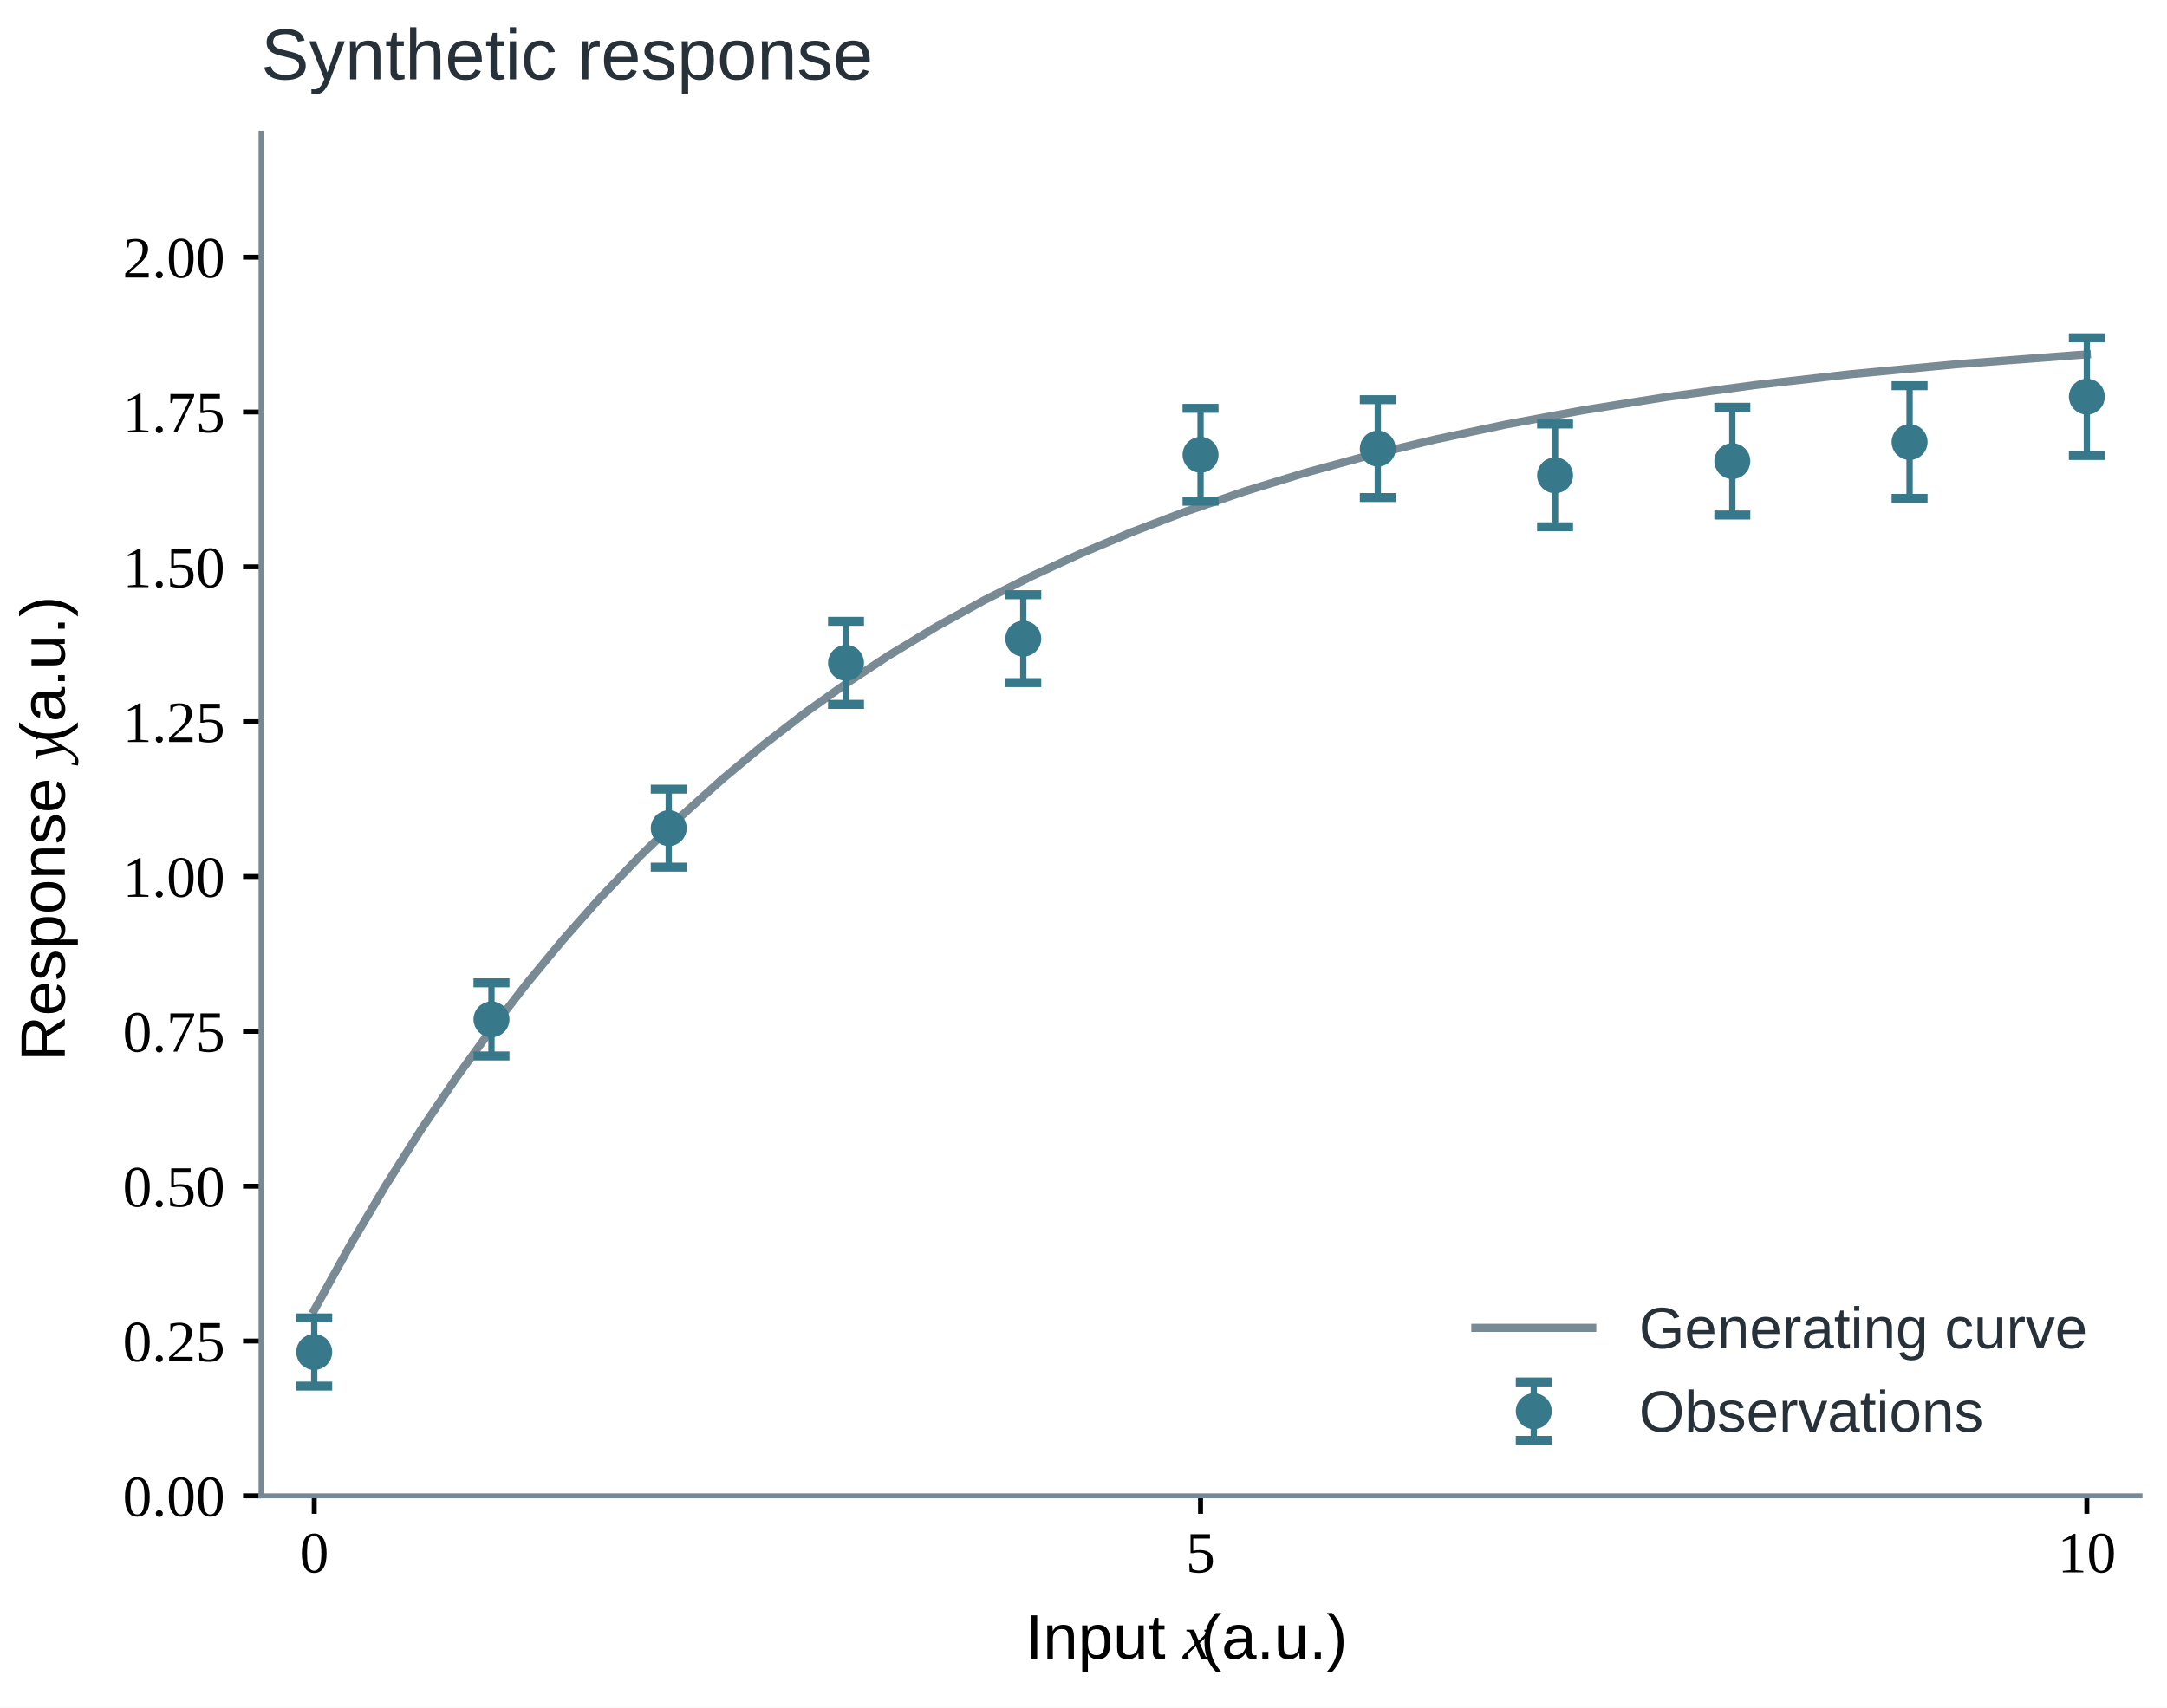
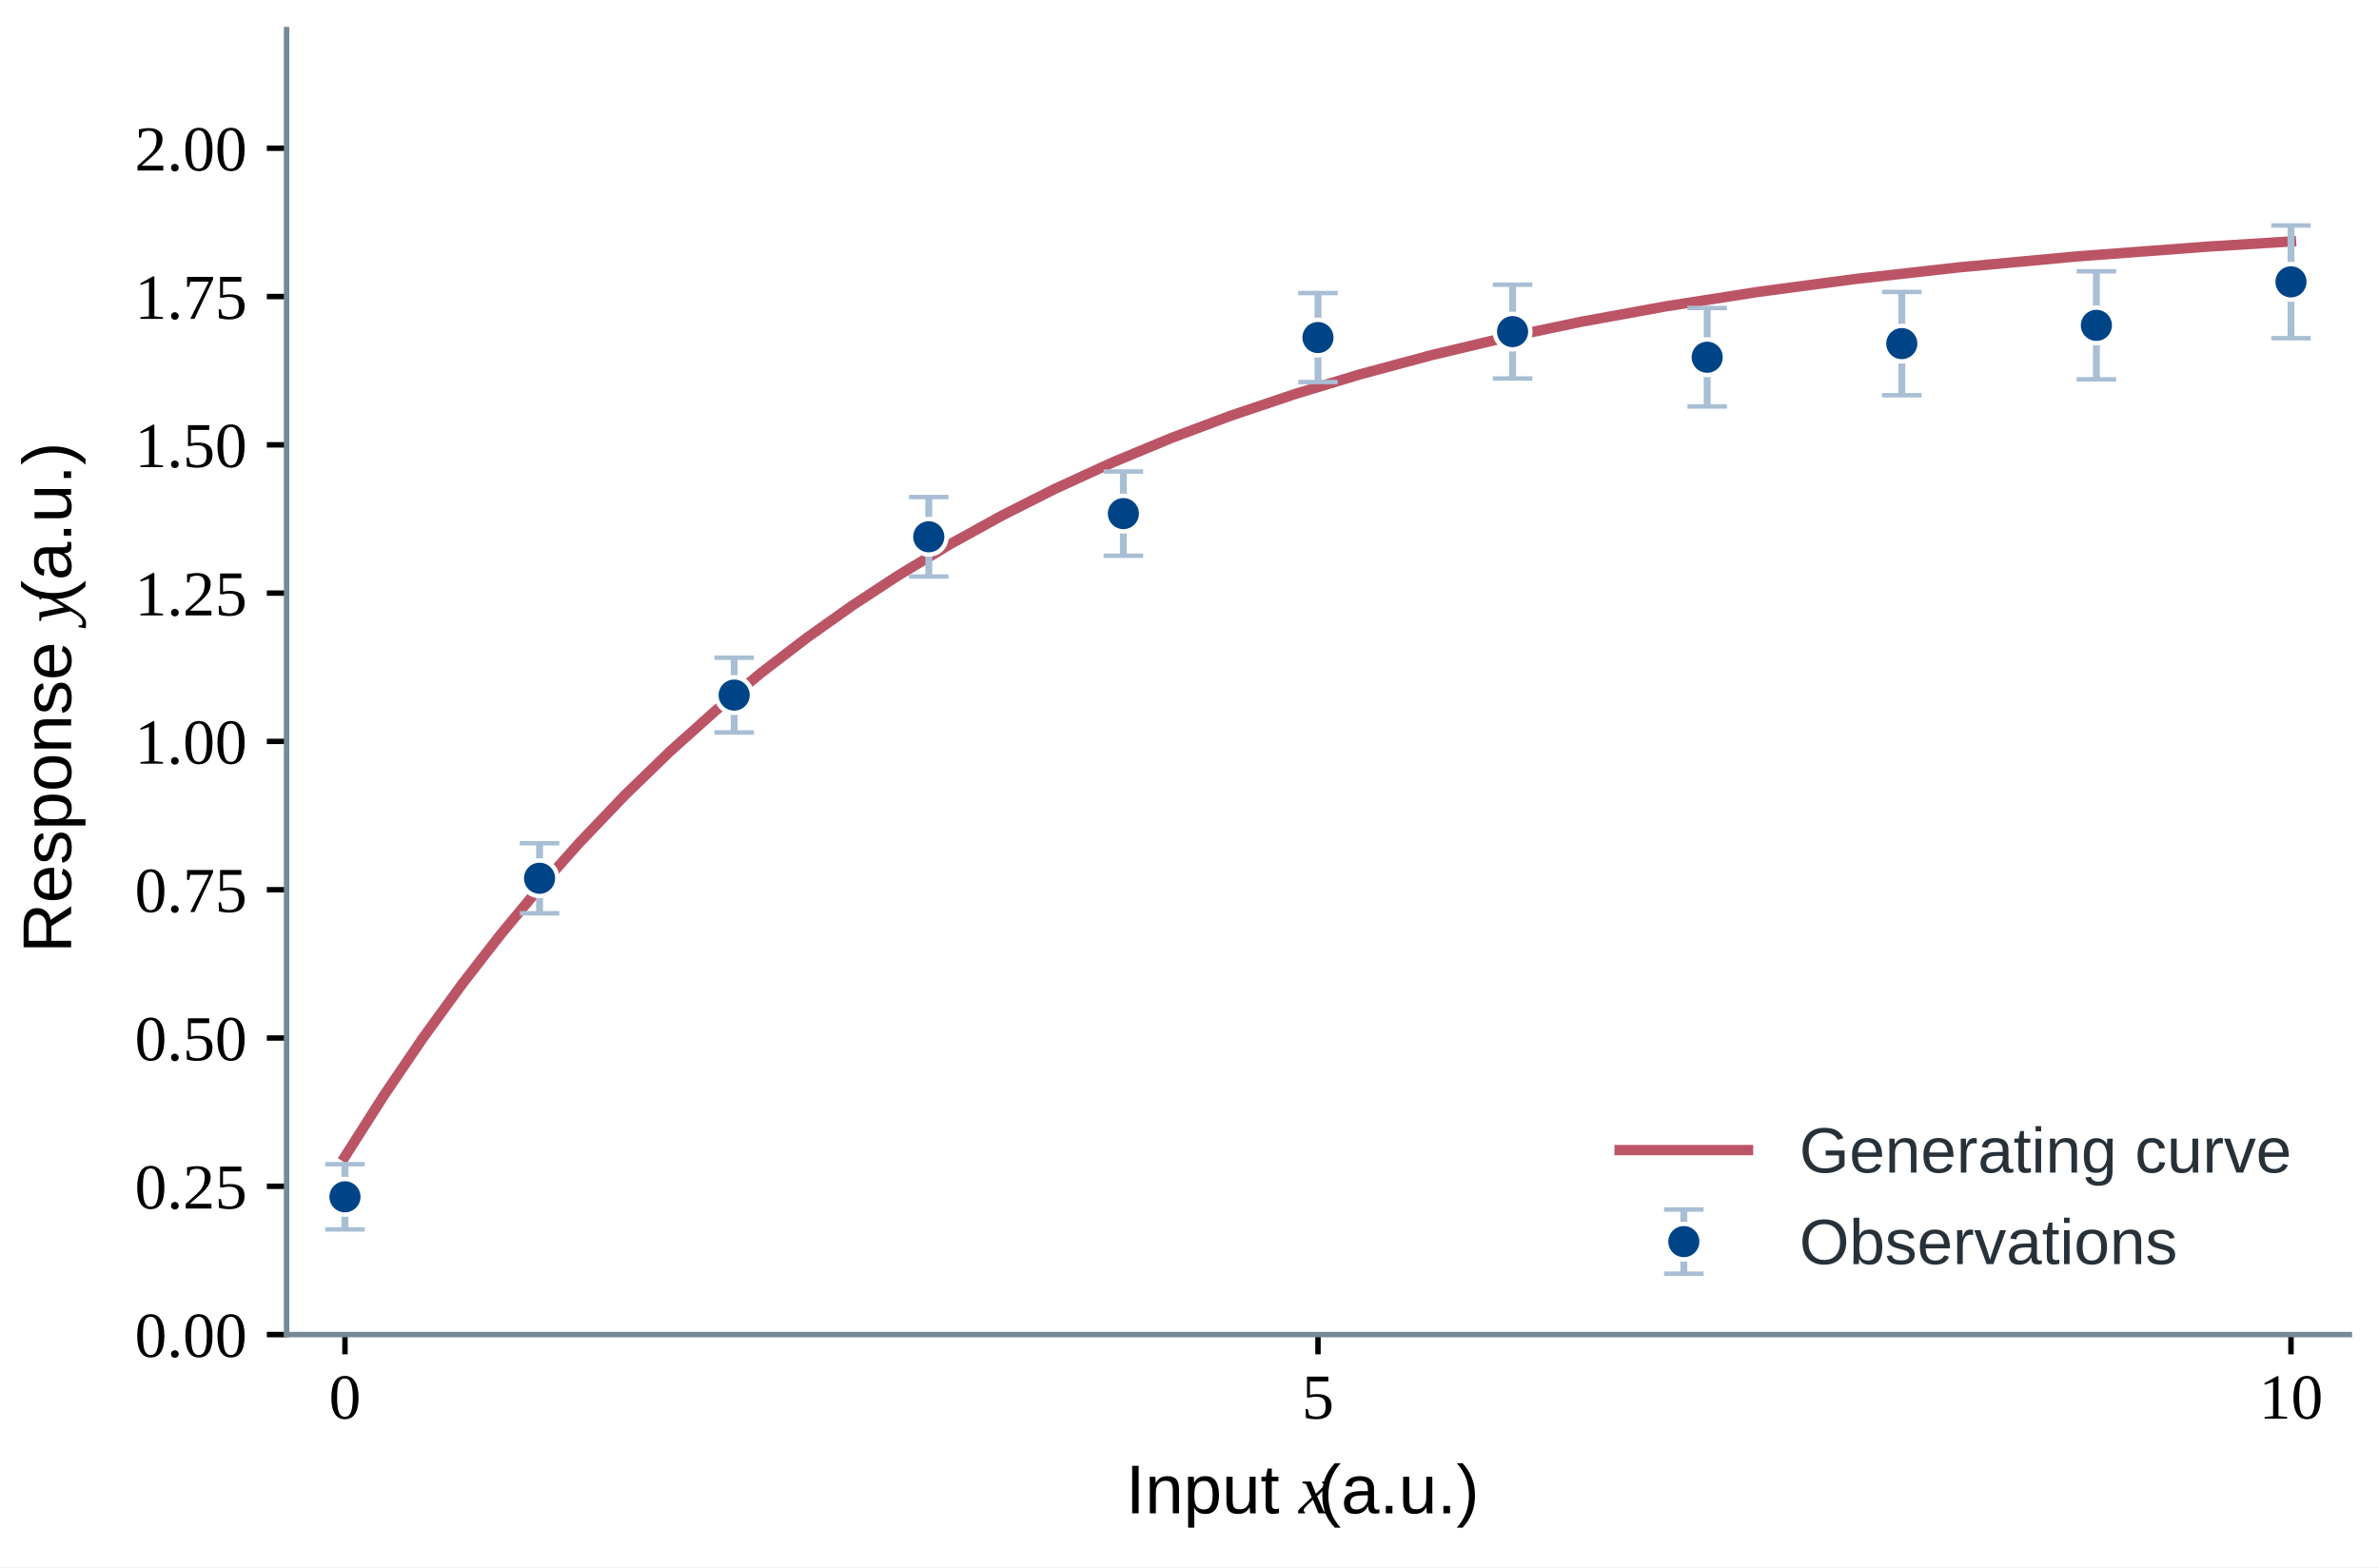
- <svg xmlns="http://www.w3.org/2000/svg" xmlns:xlink="http://www.w3.org/1999/xlink" width="240.945pt" height="189.921pt" viewBox="0 0 240.945 189.921" version="1.1">
+ <svg xmlns="http://www.w3.org/2000/svg" xmlns:xlink="http://www.w3.org/1999/xlink" width="240.945pt" height="158.74pt" viewBox="0 0 240.945 158.74" version="1.1">
  <defs>
    <style type="text/css">*{stroke-linejoin: round; stroke-linecap: butt}</style>
  </defs>
  <g id="figure_1">
    <g id="patch_1">
-       <path d="M 0 189.921 L 240.945 189.921 L 240.945 0 L 0 0 z " style="fill: #ffffff" />
+       <path d="M 0 158.74 L 240.945 158.74 L 240.945 0 L 0 0 z " style="fill: #ffffff" />
    </g>
    <g id="axes_1">
      <g id="patch_2">
-         <path d="M 29.025 166.367 L 237.945 166.367 L 237.945 14.824 L 29.025 14.824 z " style="fill: #ffffff" />
+         <path d="M 29.025 135.186 L 237.945 135.186 L 237.945 3 L 29.025 3 z " style="fill: #ffffff" />
      </g>
      <g id="matplotlib.axis_1">
        <g id="xtick_1">
          <g id="line2d_1">
            <defs>
-               <path id="mc60dbab31f" d="M 0 0 L 0 2 " style="stroke: #000000; stroke-width: 0.55" />
+               <path id="m2c79ad451a" d="M 0 0 L 0 2 " style="stroke: #000000; stroke-width: 0.55" />
            </defs>
            <g>
-               <use xlink:href="#mc60dbab31f" x="34.938" y="166.367" style="stroke: #000000; stroke-width: 0.55" />
+               <use xlink:href="#m2c79ad451a" x="34.938" y="135.186" style="stroke: #000000; stroke-width: 0.55" />
            </g>
          </g>
          <g id="text_1">
-             <text style="font: 6.5px 'Times New Roman'; text-anchor: middle" x="34.938" y="174.881" transform="rotate(-0 34.93805 174.8806)">0</text>
+             <text style="font: 6.5px 'Times New Roman'; text-anchor: middle" x="34.938" y="143.7" transform="rotate(-0 34.93805 143.6995)">0</text>
          </g>
        </g>
        <g id="xtick_2">
          <g id="line2d_2">
            <g>
-               <use xlink:href="#mc60dbab31f" x="133.485" y="166.367" style="stroke: #000000; stroke-width: 0.55" />
+               <use xlink:href="#m2c79ad451a" x="133.485" y="135.186" style="stroke: #000000; stroke-width: 0.55" />
            </g>
          </g>
          <g id="text_2">
-             <text style="font: 6.5px 'Times New Roman'; text-anchor: middle" x="133.485" y="174.881" transform="rotate(-0 133.4849 174.8806)">5</text>
+             <text style="font: 6.5px 'Times New Roman'; text-anchor: middle" x="133.485" y="143.7" transform="rotate(-0 133.4849 143.6995)">5</text>
          </g>
        </g>
        <g id="xtick_3">
          <g id="line2d_3">
            <g>
-               <use xlink:href="#mc60dbab31f" x="232.032" y="166.367" style="stroke: #000000; stroke-width: 0.55" />
+               <use xlink:href="#m2c79ad451a" x="232.032" y="135.186" style="stroke: #000000; stroke-width: 0.55" />
            </g>
          </g>
          <g id="text_3">
-             <text style="font: 6.5px 'Times New Roman'; text-anchor: middle" x="232.032" y="174.881" transform="rotate(-0 232.0318 174.8806)">10</text>
+             <text style="font: 6.5px 'Times New Roman'; text-anchor: middle" x="232.032" y="143.7" transform="rotate(-0 232.0318 143.6995)">10</text>
          </g>
        </g>
        <g id="text_4">
-           <g transform="translate(114.0249 185.381)">
+           <g transform="translate(114.0249 154.1999)">
            <text>
              <tspan style="font: 7px 'Arial'" x="0 1.945 5.838 9.731 13.624 15.569 20.621 22.565 24.896 28.79 30.734 34.627 36.572" y="-0.906">Input  (a.u.)</tspan>
              <tspan style="font: italic 7px 'Times New Roman'" x="17.514" y="-0.906">x</tspan>
            </text>
          </g>
        </g>
      </g>
      <g id="matplotlib.axis_2">
        <g id="ytick_1">
          <g id="line2d_4">
            <defs>
-               <path id="m81128183dc" d="M 0 0 L -2 0 " style="stroke: #000000; stroke-width: 0.55" />
+               <path id="m877587cfe2" d="M 0 0 L -2 0 " style="stroke: #000000; stroke-width: 0.55" />
            </defs>
            <g>
-               <use xlink:href="#m81128183dc" x="29.025" y="166.367" style="stroke: #000000; stroke-width: 0.55" />
+               <use xlink:href="#m877587cfe2" x="29.025" y="135.186" style="stroke: #000000; stroke-width: 0.55" />
            </g>
          </g>
          <g id="text_5">
-             <text style="font: 6.5px 'Times New Roman'; text-anchor: end" x="25.025" y="168.624" transform="rotate(-0 25.02524 168.6239)">0.00</text>
+             <text style="font: 6.5px 'Times New Roman'; text-anchor: end" x="25.025" y="137.443" transform="rotate(-0 25.02524 137.4428)">0.00</text>
          </g>
        </g>
        <g id="ytick_2">
          <g id="line2d_5">
            <g>
-               <use xlink:href="#m81128183dc" x="29.025" y="149.146" style="stroke: #000000; stroke-width: 0.55" />
+               <use xlink:href="#m877587cfe2" x="29.025" y="120.165" style="stroke: #000000; stroke-width: 0.55" />
            </g>
          </g>
          <g id="text_6">
-             <text style="font: 6.5px 'Times New Roman'; text-anchor: end" x="25.025" y="151.403" transform="rotate(-0 25.02524 151.4031)">0.25</text>
+             <text style="font: 6.5px 'Times New Roman'; text-anchor: end" x="25.025" y="122.422" transform="rotate(-0 25.02524 122.4217)">0.25</text>
          </g>
        </g>
        <g id="ytick_3">
          <g id="line2d_6">
            <g>
-               <use xlink:href="#m81128183dc" x="29.025" y="131.926" style="stroke: #000000; stroke-width: 0.55" />
+               <use xlink:href="#m877587cfe2" x="29.025" y="105.144" style="stroke: #000000; stroke-width: 0.55" />
            </g>
          </g>
          <g id="text_7">
-             <text style="font: 6.5px 'Times New Roman'; text-anchor: end" x="25.025" y="134.182" transform="rotate(-0 25.02524 134.1823)">0.50</text>
+             <text style="font: 6.5px 'Times New Roman'; text-anchor: end" x="25.025" y="107.401" transform="rotate(-0 25.02524 107.4006)">0.50</text>
          </g>
        </g>
        <g id="ytick_4">
          <g id="line2d_7">
            <g>
-               <use xlink:href="#m81128183dc" x="29.025" y="114.705" style="stroke: #000000; stroke-width: 0.55" />
+               <use xlink:href="#m877587cfe2" x="29.025" y="90.123" style="stroke: #000000; stroke-width: 0.55" />
            </g>
          </g>
          <g id="text_8">
-             <text style="font: 6.5px 'Times New Roman'; text-anchor: end" x="25.025" y="116.961" transform="rotate(-0 25.02524 116.9615)">0.75</text>
+             <text style="font: 6.5px 'Times New Roman'; text-anchor: end" x="25.025" y="92.379" transform="rotate(-0 25.02524 92.37945)">0.75</text>
          </g>
        </g>
        <g id="ytick_5">
          <g id="line2d_8">
            <g>
-               <use xlink:href="#m81128183dc" x="29.025" y="97.484" style="stroke: #000000; stroke-width: 0.55" />
+               <use xlink:href="#m877587cfe2" x="29.025" y="75.102" style="stroke: #000000; stroke-width: 0.55" />
            </g>
          </g>
          <g id="text_9">
-             <text style="font: 6.5px 'Times New Roman'; text-anchor: end" x="25.025" y="99.741" transform="rotate(-0 25.02524 99.74064)">1.00</text>
+             <text style="font: 6.5px 'Times New Roman'; text-anchor: end" x="25.025" y="77.358" transform="rotate(-0 25.02524 77.35833)">1.00</text>
          </g>
        </g>
        <g id="ytick_6">
          <g id="line2d_9">
            <g>
-               <use xlink:href="#m81128183dc" x="29.025" y="80.263" style="stroke: #000000; stroke-width: 0.55" />
+               <use xlink:href="#m877587cfe2" x="29.025" y="60.08" style="stroke: #000000; stroke-width: 0.55" />
            </g>
          </g>
          <g id="text_10">
-             <text style="font: 6.5px 'Times New Roman'; text-anchor: end" x="25.025" y="82.52" transform="rotate(-0 25.02524 82.51982)">1.25</text>
+             <text style="font: 6.5px 'Times New Roman'; text-anchor: end" x="25.025" y="62.337" transform="rotate(-0 25.02524 62.33721)">1.25</text>
          </g>
        </g>
        <g id="ytick_7">
          <g id="line2d_10">
            <g>
-               <use xlink:href="#m81128183dc" x="29.025" y="63.042" style="stroke: #000000; stroke-width: 0.55" />
+               <use xlink:href="#m877587cfe2" x="29.025" y="45.059" style="stroke: #000000; stroke-width: 0.55" />
            </g>
          </g>
          <g id="text_11">
-             <text style="font: 6.5px 'Times New Roman'; text-anchor: end" x="25.025" y="65.299" transform="rotate(-0 25.02524 65.299)">1.50</text>
+             <text style="font: 6.5px 'Times New Roman'; text-anchor: end" x="25.025" y="47.316" transform="rotate(-0 25.02524 47.31609)">1.50</text>
          </g>
        </g>
        <g id="ytick_8">
          <g id="line2d_11">
            <g>
-               <use xlink:href="#m81128183dc" x="29.025" y="45.821" style="stroke: #000000; stroke-width: 0.55" />
+               <use xlink:href="#m877587cfe2" x="29.025" y="30.038" style="stroke: #000000; stroke-width: 0.55" />
            </g>
          </g>
          <g id="text_12">
-             <text style="font: 6.5px 'Times New Roman'; text-anchor: end" x="25.025" y="48.078" transform="rotate(-0 25.02524 48.07818)">1.75</text>
+             <text style="font: 6.5px 'Times New Roman'; text-anchor: end" x="25.025" y="32.295" transform="rotate(-0 25.02524 32.29497)">1.75</text>
          </g>
        </g>
        <g id="ytick_9">
          <g id="line2d_12">
            <g>
-               <use xlink:href="#m81128183dc" x="29.025" y="28.601" style="stroke: #000000; stroke-width: 0.55" />
+               <use xlink:href="#m877587cfe2" x="29.025" y="15.017" style="stroke: #000000; stroke-width: 0.55" />
            </g>
          </g>
          <g id="text_13">
-             <text style="font: 6.5px 'Times New Roman'; text-anchor: end" x="25.025" y="30.857" transform="rotate(-0 25.02524 30.85736)">2.00</text>
+             <text style="font: 6.5px 'Times New Roman'; text-anchor: end" x="25.025" y="17.274" transform="rotate(-0 25.02524 17.27385)">2.00</text>
          </g>
        </g>
        <g id="text_14">
-           <g transform="translate(8.11024 118.0356) rotate(-90)">
+           <g transform="translate(8.11024 96.53316) rotate(-90)">
            <text>
              <tspan style="font: 7px 'Arial'" x="0 5.055 8.948 12.448 16.341 20.234 24.127 27.627 31.521 36.572 38.517 40.848 44.741 46.686 50.579 52.524" y="-0.906">Response  (a.u.)</tspan>
              <tspan style="font: italic 7px 'Times New Roman'" x="33.465" y="-0.906">y</tspan>
            </text>
          </g>
        </g>
      </g>
      <g id="line2d_13">
-         <path d="M 34.938 145.702 L 38.893 138.571 L 42.848 131.902 L 46.803 125.664 L 50.758 119.829 L 54.713 114.372 L 58.668 109.268 L 62.623 104.495 L 66.579 100.03 L 71.193 95.185 L 75.807 90.703 L 80.421 86.558 L 85.035 82.725 L 89.65 79.179 L 94.264 75.899 L 98.878 72.865 L 104.152 69.676 L 109.425 66.759 L 114.698 64.091 L 119.972 61.651 L 125.904 59.153 L 131.837 56.894 L 138.429 54.636 L 145.021 52.616 L 152.271 50.639 L 159.522 48.891 L 167.433 47.213 L 176.002 45.631 L 185.23 44.165 L 195.118 42.829 L 205.665 41.63 L 217.53 40.514 L 230.713 39.509 L 232.032 39.421 L 232.032 39.421 " clip-path="url(#p9952783fe4)" style="fill: none; stroke: #788a93; stroke-width: 0.9; stroke-linecap: square" />
+         <path d="M 34.938 117.161 L 38.893 110.941 L 42.848 105.123 L 46.803 99.682 L 50.758 94.593 L 54.713 89.833 L 58.668 85.381 L 63.283 80.55 L 67.897 76.081 L 72.511 71.948 L 77.125 68.125 L 81.74 64.589 L 86.354 61.319 L 90.968 58.294 L 96.241 55.114 L 101.515 52.206 L 106.788 49.545 L 112.721 46.823 L 118.653 44.36 L 124.586 42.132 L 131.178 39.906 L 137.77 37.914 L 145.021 35.965 L 152.271 34.241 L 160.182 32.586 L 168.751 31.026 L 177.979 29.581 L 187.867 28.264 L 198.414 27.081 L 210.279 25.98 L 223.463 24.99 L 232.032 24.455 L 232.032 24.455 " clip-path="url(#p45595d8340)" style="fill: none; stroke: #bb5566; stroke-width: 1.05; stroke-linecap: square" />
+       </g>
+       <g id="patch_3">
+         <path d="M 29.025 135.186 L 29.025 3 " style="fill: none; stroke: #758a95; stroke-width: 0.55; stroke-linejoin: miter; stroke-linecap: square" />
+       </g>
+       <g id="patch_4">
+         <path d="M 29.025 135.186 L 237.945 135.186 " style="fill: none; stroke: #758a95; stroke-width: 0.55; stroke-linejoin: miter; stroke-linecap: square" />
      </g>
      <g id="LineCollection_1">
-         <path d="M 34.938 154.157 L 34.938 146.58 " clip-path="url(#p9952783fe4)" style="fill: none; stroke: #37798a; stroke-width: 0.7" />
-         <path d="M 54.647 117.439 L 54.647 109.31 " clip-path="url(#p9952783fe4)" style="fill: none; stroke: #37798a; stroke-width: 0.7" />
-         <path d="M 74.357 96.444 L 74.357 87.765 " clip-path="url(#p9952783fe4)" style="fill: none; stroke: #37798a; stroke-width: 0.7" />
-         <path d="M 94.066 78.335 L 94.066 69.104 " clip-path="url(#p9952783fe4)" style="fill: none; stroke: #37798a; stroke-width: 0.7" />
-         <path d="M 113.776 75.92 L 113.776 66.139 " clip-path="url(#p9952783fe4)" style="fill: none; stroke: #37798a; stroke-width: 0.7" />
-         <path d="M 133.485 55.749 L 133.485 45.416 " clip-path="url(#p9952783fe4)" style="fill: none; stroke: #37798a; stroke-width: 0.7" />
-         <path d="M 153.194 55.336 L 153.194 44.453 " clip-path="url(#p9952783fe4)" style="fill: none; stroke: #37798a; stroke-width: 0.7" />
-         <path d="M 172.904 58.588 L 172.904 47.153 " clip-path="url(#p9952783fe4)" style="fill: none; stroke: #37798a; stroke-width: 0.7" />
-         <path d="M 192.613 57.28 L 192.613 45.294 " clip-path="url(#p9952783fe4)" style="fill: none; stroke: #37798a; stroke-width: 0.7" />
-         <path d="M 212.322 55.435 L 212.322 42.898 " clip-path="url(#p9952783fe4)" style="fill: none; stroke: #37798a; stroke-width: 0.7" />
-         <path d="M 232.032 50.661 L 232.032 37.573 " clip-path="url(#p9952783fe4)" style="fill: none; stroke: #37798a; stroke-width: 0.7" />
+         <path d="M 34.938 124.536 L 34.938 117.926 " clip-path="url(#p45595d8340)" style="fill: none; stroke: #a8bed4; stroke-width: 0.7" />
+         <path d="M 54.647 92.507 L 54.647 85.418 " clip-path="url(#p45595d8340)" style="fill: none; stroke: #a8bed4; stroke-width: 0.7" />
+         <path d="M 74.357 74.195 L 74.357 66.624 " clip-path="url(#p45595d8340)" style="fill: none; stroke: #a8bed4; stroke-width: 0.7" />
+         <path d="M 94.066 58.398 L 94.066 50.347 " clip-path="url(#p45595d8340)" style="fill: none; stroke: #a8bed4; stroke-width: 0.7" />
+         <path d="M 113.776 56.292 L 113.776 47.76 " clip-path="url(#p45595d8340)" style="fill: none; stroke: #a8bed4; stroke-width: 0.7" />
+         <path d="M 133.485 38.698 L 133.485 29.685 " clip-path="url(#p45595d8340)" style="fill: none; stroke: #a8bed4; stroke-width: 0.7" />
+         <path d="M 153.194 38.338 L 153.194 28.844 " clip-path="url(#p45595d8340)" style="fill: none; stroke: #a8bed4; stroke-width: 0.7" />
+         <path d="M 172.904 41.174 L 172.904 31.2 " clip-path="url(#p45595d8340)" style="fill: none; stroke: #a8bed4; stroke-width: 0.7" />
+         <path d="M 192.613 40.033 L 192.613 29.578 " clip-path="url(#p45595d8340)" style="fill: none; stroke: #a8bed4; stroke-width: 0.7" />
+         <path d="M 212.322 38.423 L 212.322 27.488 " clip-path="url(#p45595d8340)" style="fill: none; stroke: #a8bed4; stroke-width: 0.7" />
+         <path d="M 232.032 34.259 L 232.032 22.843 " clip-path="url(#p45595d8340)" style="fill: none; stroke: #a8bed4; stroke-width: 0.7" />
      </g>
      <g id="line2d_14">
        <defs>
-           <path id="me7ca1ad69b" d="M 2 0 L -2 -0 " style="stroke: #37798a" />
+           <path id="m5b75d5e2e0" d="M 2 0 L -2 -0 " style="stroke: #a8bed4; stroke-width: 0.45" />
        </defs>
-         <g clip-path="url(#p9952783fe4)">
-           <use xlink:href="#me7ca1ad69b" x="34.938" y="154.157" style="fill: #37798a; stroke: #37798a" />
-           <use xlink:href="#me7ca1ad69b" x="54.647" y="117.439" style="fill: #37798a; stroke: #37798a" />
-           <use xlink:href="#me7ca1ad69b" x="74.357" y="96.444" style="fill: #37798a; stroke: #37798a" />
-           <use xlink:href="#me7ca1ad69b" x="94.066" y="78.335" style="fill: #37798a; stroke: #37798a" />
-           <use xlink:href="#me7ca1ad69b" x="113.776" y="75.92" style="fill: #37798a; stroke: #37798a" />
-           <use xlink:href="#me7ca1ad69b" x="133.485" y="55.749" style="fill: #37798a; stroke: #37798a" />
-           <use xlink:href="#me7ca1ad69b" x="153.194" y="55.336" style="fill: #37798a; stroke: #37798a" />
-           <use xlink:href="#me7ca1ad69b" x="172.904" y="58.588" style="fill: #37798a; stroke: #37798a" />
-           <use xlink:href="#me7ca1ad69b" x="192.613" y="57.28" style="fill: #37798a; stroke: #37798a" />
-           <use xlink:href="#me7ca1ad69b" x="212.322" y="55.435" style="fill: #37798a; stroke: #37798a" />
-           <use xlink:href="#me7ca1ad69b" x="232.032" y="50.661" style="fill: #37798a; stroke: #37798a" />
+         <g clip-path="url(#p45595d8340)">
+           <use xlink:href="#m5b75d5e2e0" x="34.938" y="124.536" style="fill: #a8bed4; stroke: #a8bed4; stroke-width: 0.45" />
+           <use xlink:href="#m5b75d5e2e0" x="54.647" y="92.507" style="fill: #a8bed4; stroke: #a8bed4; stroke-width: 0.45" />
+           <use xlink:href="#m5b75d5e2e0" x="74.357" y="74.195" style="fill: #a8bed4; stroke: #a8bed4; stroke-width: 0.45" />
+           <use xlink:href="#m5b75d5e2e0" x="94.066" y="58.398" style="fill: #a8bed4; stroke: #a8bed4; stroke-width: 0.45" />
+           <use xlink:href="#m5b75d5e2e0" x="113.776" y="56.292" style="fill: #a8bed4; stroke: #a8bed4; stroke-width: 0.45" />
+           <use xlink:href="#m5b75d5e2e0" x="133.485" y="38.698" style="fill: #a8bed4; stroke: #a8bed4; stroke-width: 0.45" />
+           <use xlink:href="#m5b75d5e2e0" x="153.194" y="38.338" style="fill: #a8bed4; stroke: #a8bed4; stroke-width: 0.45" />
+           <use xlink:href="#m5b75d5e2e0" x="172.904" y="41.174" style="fill: #a8bed4; stroke: #a8bed4; stroke-width: 0.45" />
+           <use xlink:href="#m5b75d5e2e0" x="192.613" y="40.033" style="fill: #a8bed4; stroke: #a8bed4; stroke-width: 0.45" />
+           <use xlink:href="#m5b75d5e2e0" x="212.322" y="38.423" style="fill: #a8bed4; stroke: #a8bed4; stroke-width: 0.45" />
+           <use xlink:href="#m5b75d5e2e0" x="232.032" y="34.259" style="fill: #a8bed4; stroke: #a8bed4; stroke-width: 0.45" />
        </g>
      </g>
      <g id="line2d_15">
-         <g clip-path="url(#p9952783fe4)">
-           <use xlink:href="#me7ca1ad69b" x="34.938" y="146.58" style="fill: #37798a; stroke: #37798a" />
-           <use xlink:href="#me7ca1ad69b" x="54.647" y="109.31" style="fill: #37798a; stroke: #37798a" />
-           <use xlink:href="#me7ca1ad69b" x="74.357" y="87.765" style="fill: #37798a; stroke: #37798a" />
-           <use xlink:href="#me7ca1ad69b" x="94.066" y="69.104" style="fill: #37798a; stroke: #37798a" />
-           <use xlink:href="#me7ca1ad69b" x="113.776" y="66.139" style="fill: #37798a; stroke: #37798a" />
-           <use xlink:href="#me7ca1ad69b" x="133.485" y="45.416" style="fill: #37798a; stroke: #37798a" />
-           <use xlink:href="#me7ca1ad69b" x="153.194" y="44.453" style="fill: #37798a; stroke: #37798a" />
-           <use xlink:href="#me7ca1ad69b" x="172.904" y="47.153" style="fill: #37798a; stroke: #37798a" />
-           <use xlink:href="#me7ca1ad69b" x="192.613" y="45.294" style="fill: #37798a; stroke: #37798a" />
-           <use xlink:href="#me7ca1ad69b" x="212.322" y="42.898" style="fill: #37798a; stroke: #37798a" />
-           <use xlink:href="#me7ca1ad69b" x="232.032" y="37.573" style="fill: #37798a; stroke: #37798a" />
+         <g clip-path="url(#p45595d8340)">
+           <use xlink:href="#m5b75d5e2e0" x="34.938" y="117.926" style="fill: #a8bed4; stroke: #a8bed4; stroke-width: 0.45" />
+           <use xlink:href="#m5b75d5e2e0" x="54.647" y="85.418" style="fill: #a8bed4; stroke: #a8bed4; stroke-width: 0.45" />
+           <use xlink:href="#m5b75d5e2e0" x="74.357" y="66.624" style="fill: #a8bed4; stroke: #a8bed4; stroke-width: 0.45" />
+           <use xlink:href="#m5b75d5e2e0" x="94.066" y="50.347" style="fill: #a8bed4; stroke: #a8bed4; stroke-width: 0.45" />
+           <use xlink:href="#m5b75d5e2e0" x="113.776" y="47.76" style="fill: #a8bed4; stroke: #a8bed4; stroke-width: 0.45" />
+           <use xlink:href="#m5b75d5e2e0" x="133.485" y="29.685" style="fill: #a8bed4; stroke: #a8bed4; stroke-width: 0.45" />
+           <use xlink:href="#m5b75d5e2e0" x="153.194" y="28.844" style="fill: #a8bed4; stroke: #a8bed4; stroke-width: 0.45" />
+           <use xlink:href="#m5b75d5e2e0" x="172.904" y="31.2" style="fill: #a8bed4; stroke: #a8bed4; stroke-width: 0.45" />
+           <use xlink:href="#m5b75d5e2e0" x="192.613" y="29.578" style="fill: #a8bed4; stroke: #a8bed4; stroke-width: 0.45" />
+           <use xlink:href="#m5b75d5e2e0" x="212.322" y="27.488" style="fill: #a8bed4; stroke: #a8bed4; stroke-width: 0.45" />
+           <use xlink:href="#m5b75d5e2e0" x="232.032" y="22.843" style="fill: #a8bed4; stroke: #a8bed4; stroke-width: 0.45" />
        </g>
      </g>
      <g id="line2d_16">
        <defs>
-           <path id="m8067e869ca" d="M 0 1.5 C 0.398 1.5 0.779 1.342 1.061 1.061 C 1.342 0.779 1.5 0.398 1.5 0 C 1.5 -0.398 1.342 -0.779 1.061 -1.061 C 0.779 -1.342 0.398 -1.5 0 -1.5 C -0.398 -1.5 -0.779 -1.342 -1.061 -1.061 C -1.342 -0.779 -1.5 -0.398 -1.5 0 C -1.5 0.398 -1.342 0.779 -1.061 1.061 C -0.779 1.342 -0.398 1.5 0 1.5 z " style="stroke: #37798a" />
+           <path id="m365189b78a" d="M 0 1.8 C 0.477 1.8 0.935 1.61 1.273 1.273 C 1.61 0.935 1.8 0.477 1.8 0 C 1.8 -0.477 1.61 -0.935 1.273 -1.273 C 0.935 -1.61 0.477 -1.8 0 -1.8 C -0.477 -1.8 -0.935 -1.61 -1.273 -1.273 C -1.61 -0.935 -1.8 -0.477 -1.8 0 C -1.8 0.477 -1.61 0.935 -1.273 1.273 C -0.935 1.61 -0.477 1.8 0 1.8 z " style="stroke: #ffffff; stroke-width: 0.45" />
        </defs>
-         <g clip-path="url(#p9952783fe4)">
-           <use xlink:href="#m8067e869ca" x="34.938" y="150.368" style="fill: #37798a; stroke: #37798a" />
-           <use xlink:href="#m8067e869ca" x="54.647" y="113.375" style="fill: #37798a; stroke: #37798a" />
-           <use xlink:href="#m8067e869ca" x="74.357" y="92.104" style="fill: #37798a; stroke: #37798a" />
-           <use xlink:href="#m8067e869ca" x="94.066" y="73.719" style="fill: #37798a; stroke: #37798a" />
-           <use xlink:href="#m8067e869ca" x="113.776" y="71.03" style="fill: #37798a; stroke: #37798a" />
-           <use xlink:href="#m8067e869ca" x="133.485" y="50.583" style="fill: #37798a; stroke: #37798a" />
-           <use xlink:href="#m8067e869ca" x="153.194" y="49.895" style="fill: #37798a; stroke: #37798a" />
-           <use xlink:href="#m8067e869ca" x="172.904" y="52.87" style="fill: #37798a; stroke: #37798a" />
-           <use xlink:href="#m8067e869ca" x="192.613" y="51.287" style="fill: #37798a; stroke: #37798a" />
-           <use xlink:href="#m8067e869ca" x="212.322" y="49.166" style="fill: #37798a; stroke: #37798a" />
-           <use xlink:href="#m8067e869ca" x="232.032" y="44.117" style="fill: #37798a; stroke: #37798a" />
-         </g>
-       </g>
-       <g id="patch_3">
-         <path d="M 29.025 166.367 L 29.025 14.824 " style="fill: none; stroke: #758a95; stroke-width: 0.55; stroke-linejoin: miter; stroke-linecap: square" />
-       </g>
-       <g id="patch_4">
-         <path d="M 29.025 166.367 L 237.945 166.367 " style="fill: none; stroke: #758a95; stroke-width: 0.55; stroke-linejoin: miter; stroke-linecap: square" />
-       </g>
-       <g id="text_15">
-         <text style="fill: #273139; font: 8px 'Arial'; text-anchor: start" x="29.025" y="8.824" transform="rotate(-0 29.02524 8.82399)">Synthetic response</text>
+         <g clip-path="url(#p45595d8340)">
+           <use xlink:href="#m365189b78a" x="34.938" y="121.231" style="fill: #004488; stroke: #ffffff; stroke-width: 0.45" />
+           <use xlink:href="#m365189b78a" x="54.647" y="88.963" style="fill: #004488; stroke: #ffffff; stroke-width: 0.45" />
+           <use xlink:href="#m365189b78a" x="74.357" y="70.409" style="fill: #004488; stroke: #ffffff; stroke-width: 0.45" />
+           <use xlink:href="#m365189b78a" x="94.066" y="54.373" style="fill: #004488; stroke: #ffffff; stroke-width: 0.45" />
+           <use xlink:href="#m365189b78a" x="113.776" y="52.026" style="fill: #004488; stroke: #ffffff; stroke-width: 0.45" />
+           <use xlink:href="#m365189b78a" x="133.485" y="34.191" style="fill: #004488; stroke: #ffffff; stroke-width: 0.45" />
+           <use xlink:href="#m365189b78a" x="153.194" y="33.591" style="fill: #004488; stroke: #ffffff; stroke-width: 0.45" />
+           <use xlink:href="#m365189b78a" x="172.904" y="36.187" style="fill: #004488; stroke: #ffffff; stroke-width: 0.45" />
+           <use xlink:href="#m365189b78a" x="192.613" y="34.805" style="fill: #004488; stroke: #ffffff; stroke-width: 0.45" />
+           <use xlink:href="#m365189b78a" x="212.322" y="32.956" style="fill: #004488; stroke: #ffffff; stroke-width: 0.45" />
+           <use xlink:href="#m365189b78a" x="232.032" y="28.551" style="fill: #004488; stroke: #ffffff; stroke-width: 0.45" />
+         </g>
      </g>
      <g id="legend_1">
        <g id="line2d_17">
-           <path d="M 164.038 147.68 L 170.538 147.68 L 177.038 147.68 " style="fill: none; stroke: #788a93; stroke-width: 0.9; stroke-linecap: square" />
-         </g>
-         <g id="text_16">
-           <text style="fill: #273139; font: 6.5px 'Arial'; text-anchor: start" x="182.238" y="149.955" transform="rotate(-0 182.2376 149.9547)">Generating curve</text>
+           <path d="M 164.038 116.499 L 170.538 116.499 L 177.038 116.499 " style="fill: none; stroke: #bb5566; stroke-width: 1.05; stroke-linecap: square" />
+         </g>
+         <g id="text_15">
+           <text style="fill: #273139; font: 6.5px 'Arial'; text-anchor: start" x="182.238" y="118.774" transform="rotate(-0 182.2376 118.7736)">Generating curve</text>
        </g>
        <g id="LineCollection_2">
-           <path d="M 170.538 160.2 L 170.538 153.7 " style="fill: none; stroke: #37798a; stroke-width: 0.7" />
+           <path d="M 170.538 129.019 L 170.538 122.519 " style="fill: none; stroke: #a8bed4; stroke-width: 0.7" />
        </g>
        <g id="line2d_18">
          <g>
-             <use xlink:href="#me7ca1ad69b" x="170.538" y="160.2" style="fill: #37798a; stroke: #37798a" />
+             <use xlink:href="#m5b75d5e2e0" x="170.538" y="129.019" style="fill: #a8bed4; stroke: #a8bed4; stroke-width: 0.45" />
          </g>
        </g>
        <g id="line2d_19">
          <g>
-             <use xlink:href="#me7ca1ad69b" x="170.538" y="153.7" style="fill: #37798a; stroke: #37798a" />
+             <use xlink:href="#m5b75d5e2e0" x="170.538" y="122.519" style="fill: #a8bed4; stroke: #a8bed4; stroke-width: 0.45" />
          </g>
        </g>
        <g id="line2d_20" />
        <g id="line2d_21">
          <g>
-             <use xlink:href="#m8067e869ca" x="170.538" y="156.95" style="fill: #37798a; stroke: #37798a" />
-           </g>
-         </g>
-         <g id="text_17">
-           <text style="fill: #273139; font: 6.5px 'Arial'; text-anchor: start" x="182.238" y="159.225" transform="rotate(-0 182.2376 159.2253)">Observations</text>
+             <use xlink:href="#m365189b78a" x="170.538" y="125.769" style="fill: #004488; stroke: #ffffff; stroke-width: 0.45" />
+           </g>
+         </g>
+         <g id="text_16">
+           <text style="fill: #273139; font: 6.5px 'Arial'; text-anchor: start" x="182.238" y="128.044" transform="rotate(-0 182.2376 128.0442)">Observations</text>
        </g>
      </g>
    </g>
  </g>
  <defs>
-     <clipPath id="p9952783fe4">
-       <rect x="29.025" y="14.824" width="208.919" height="151.543" />
+     <clipPath id="p45595d8340">
+       <rect x="29.025" y="3" width="208.919" height="132.186" />
    </clipPath>
  </defs>
</svg>
